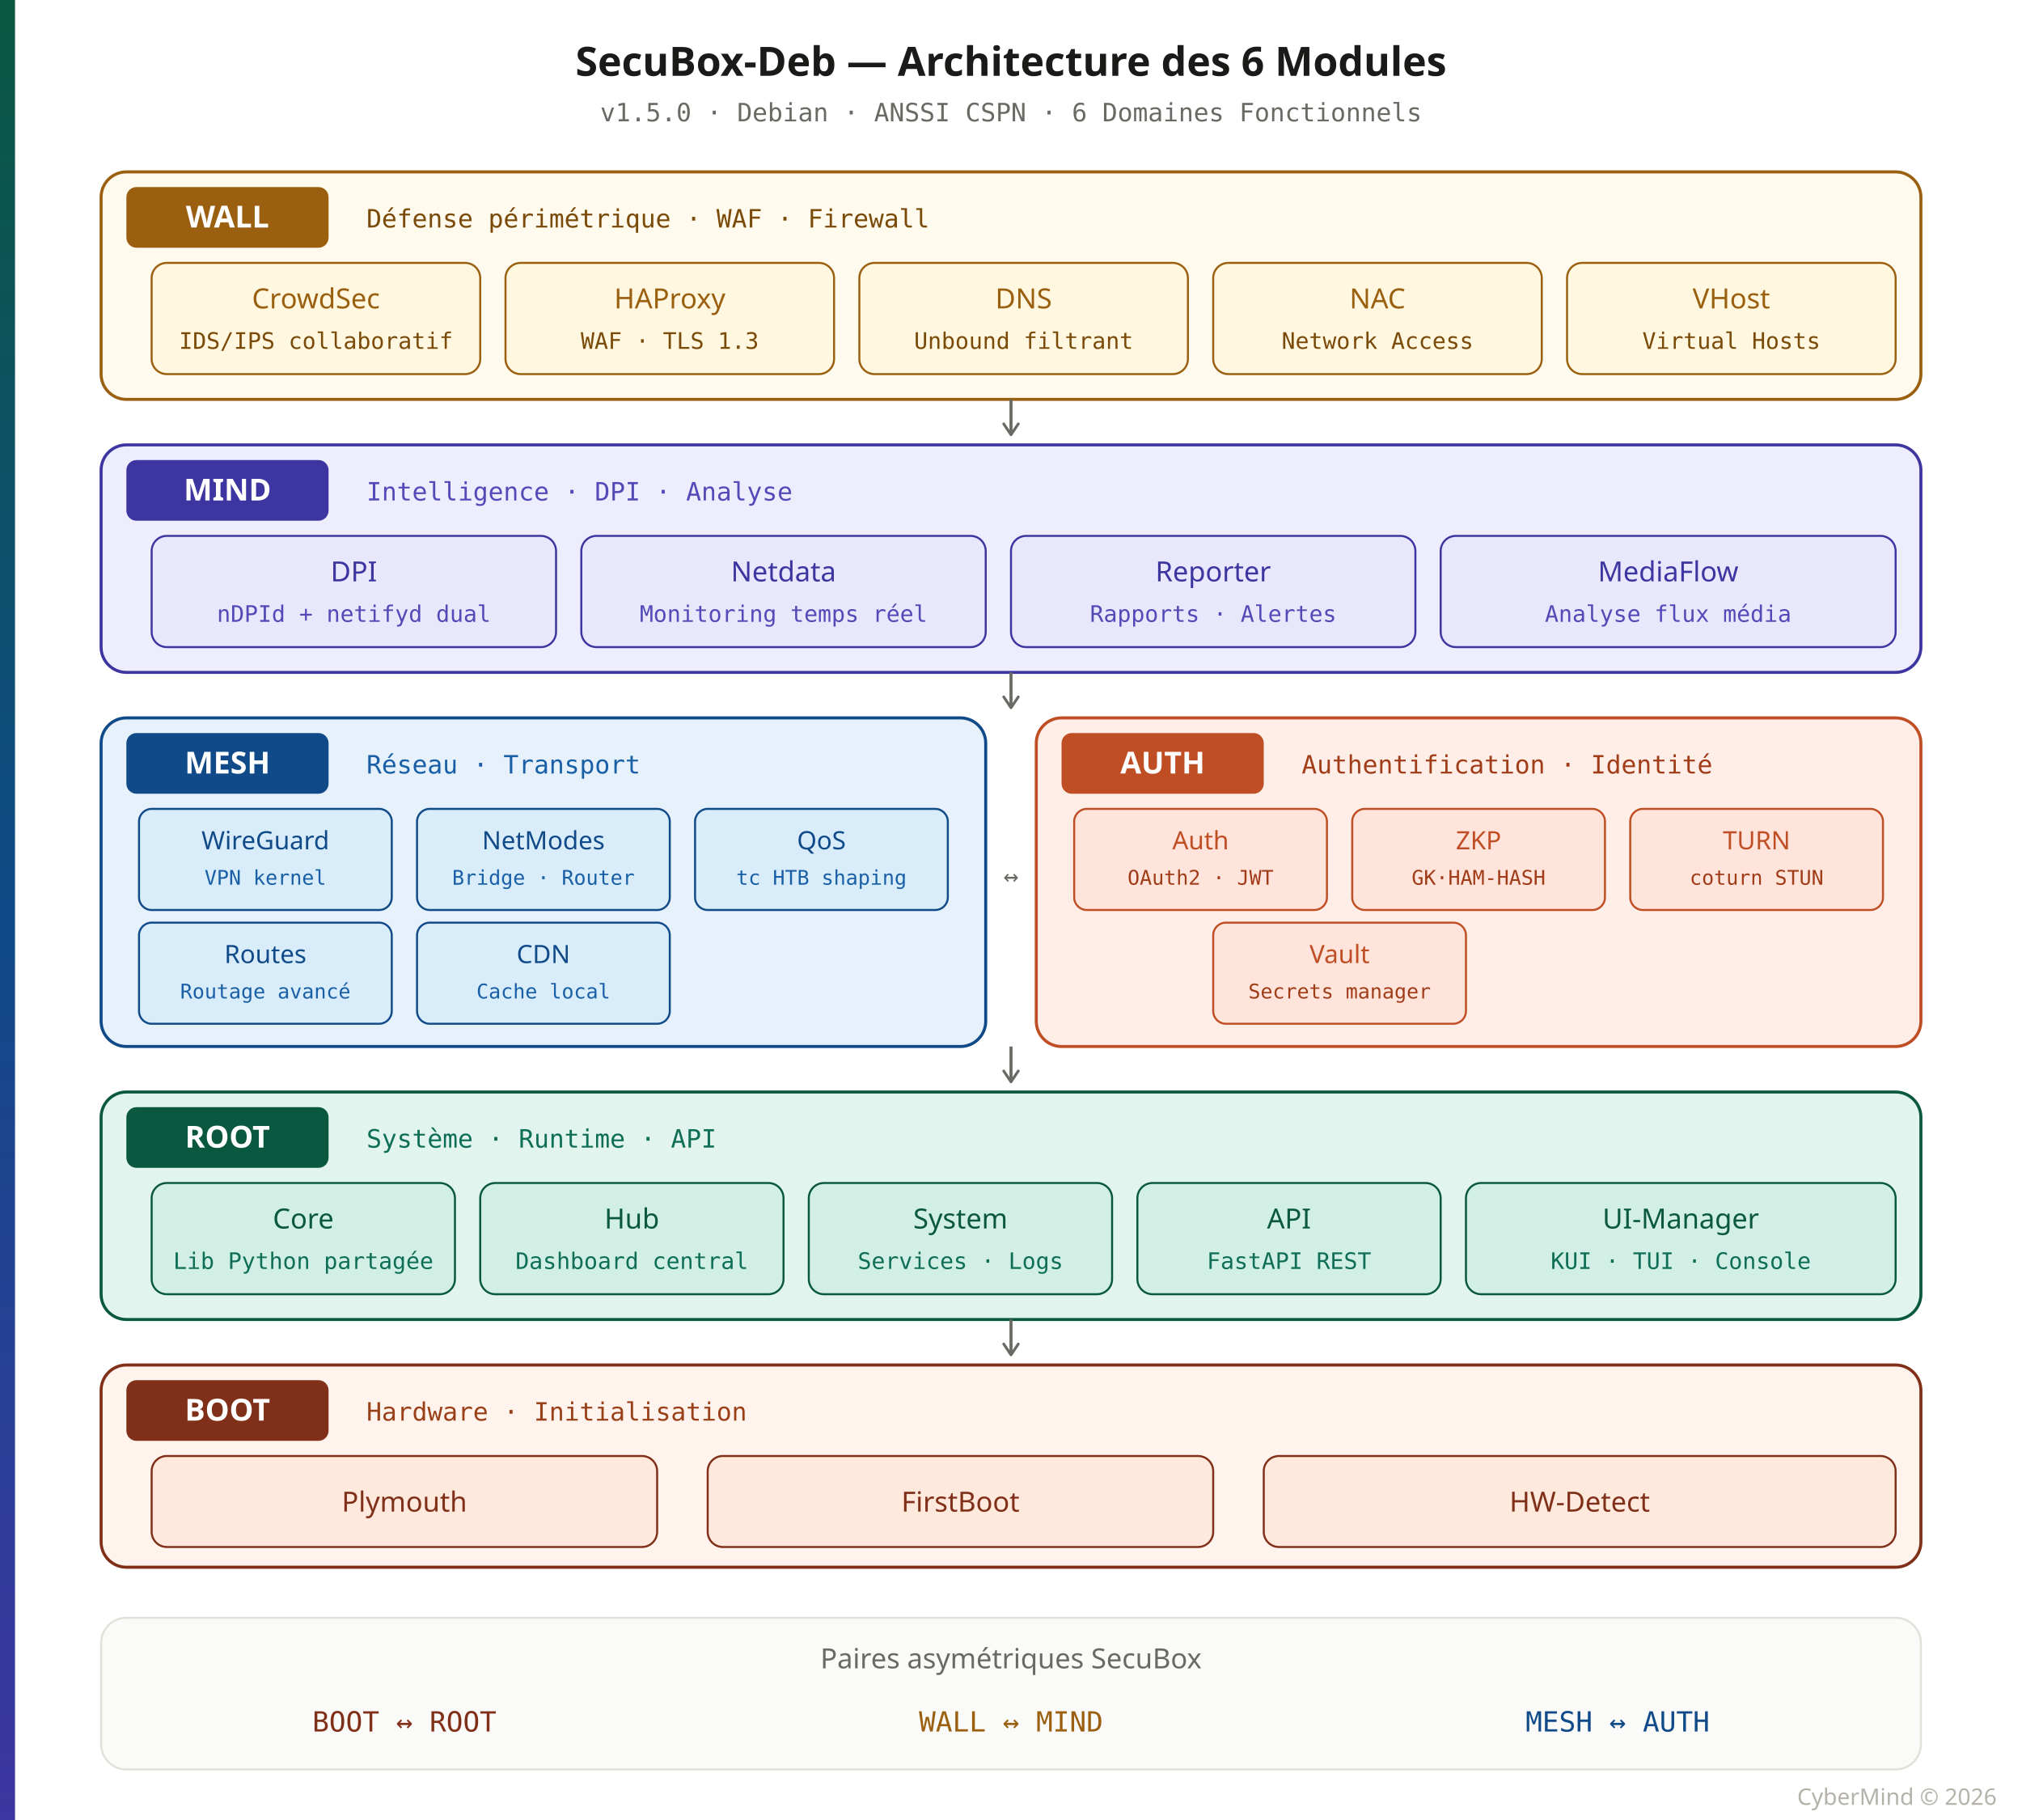
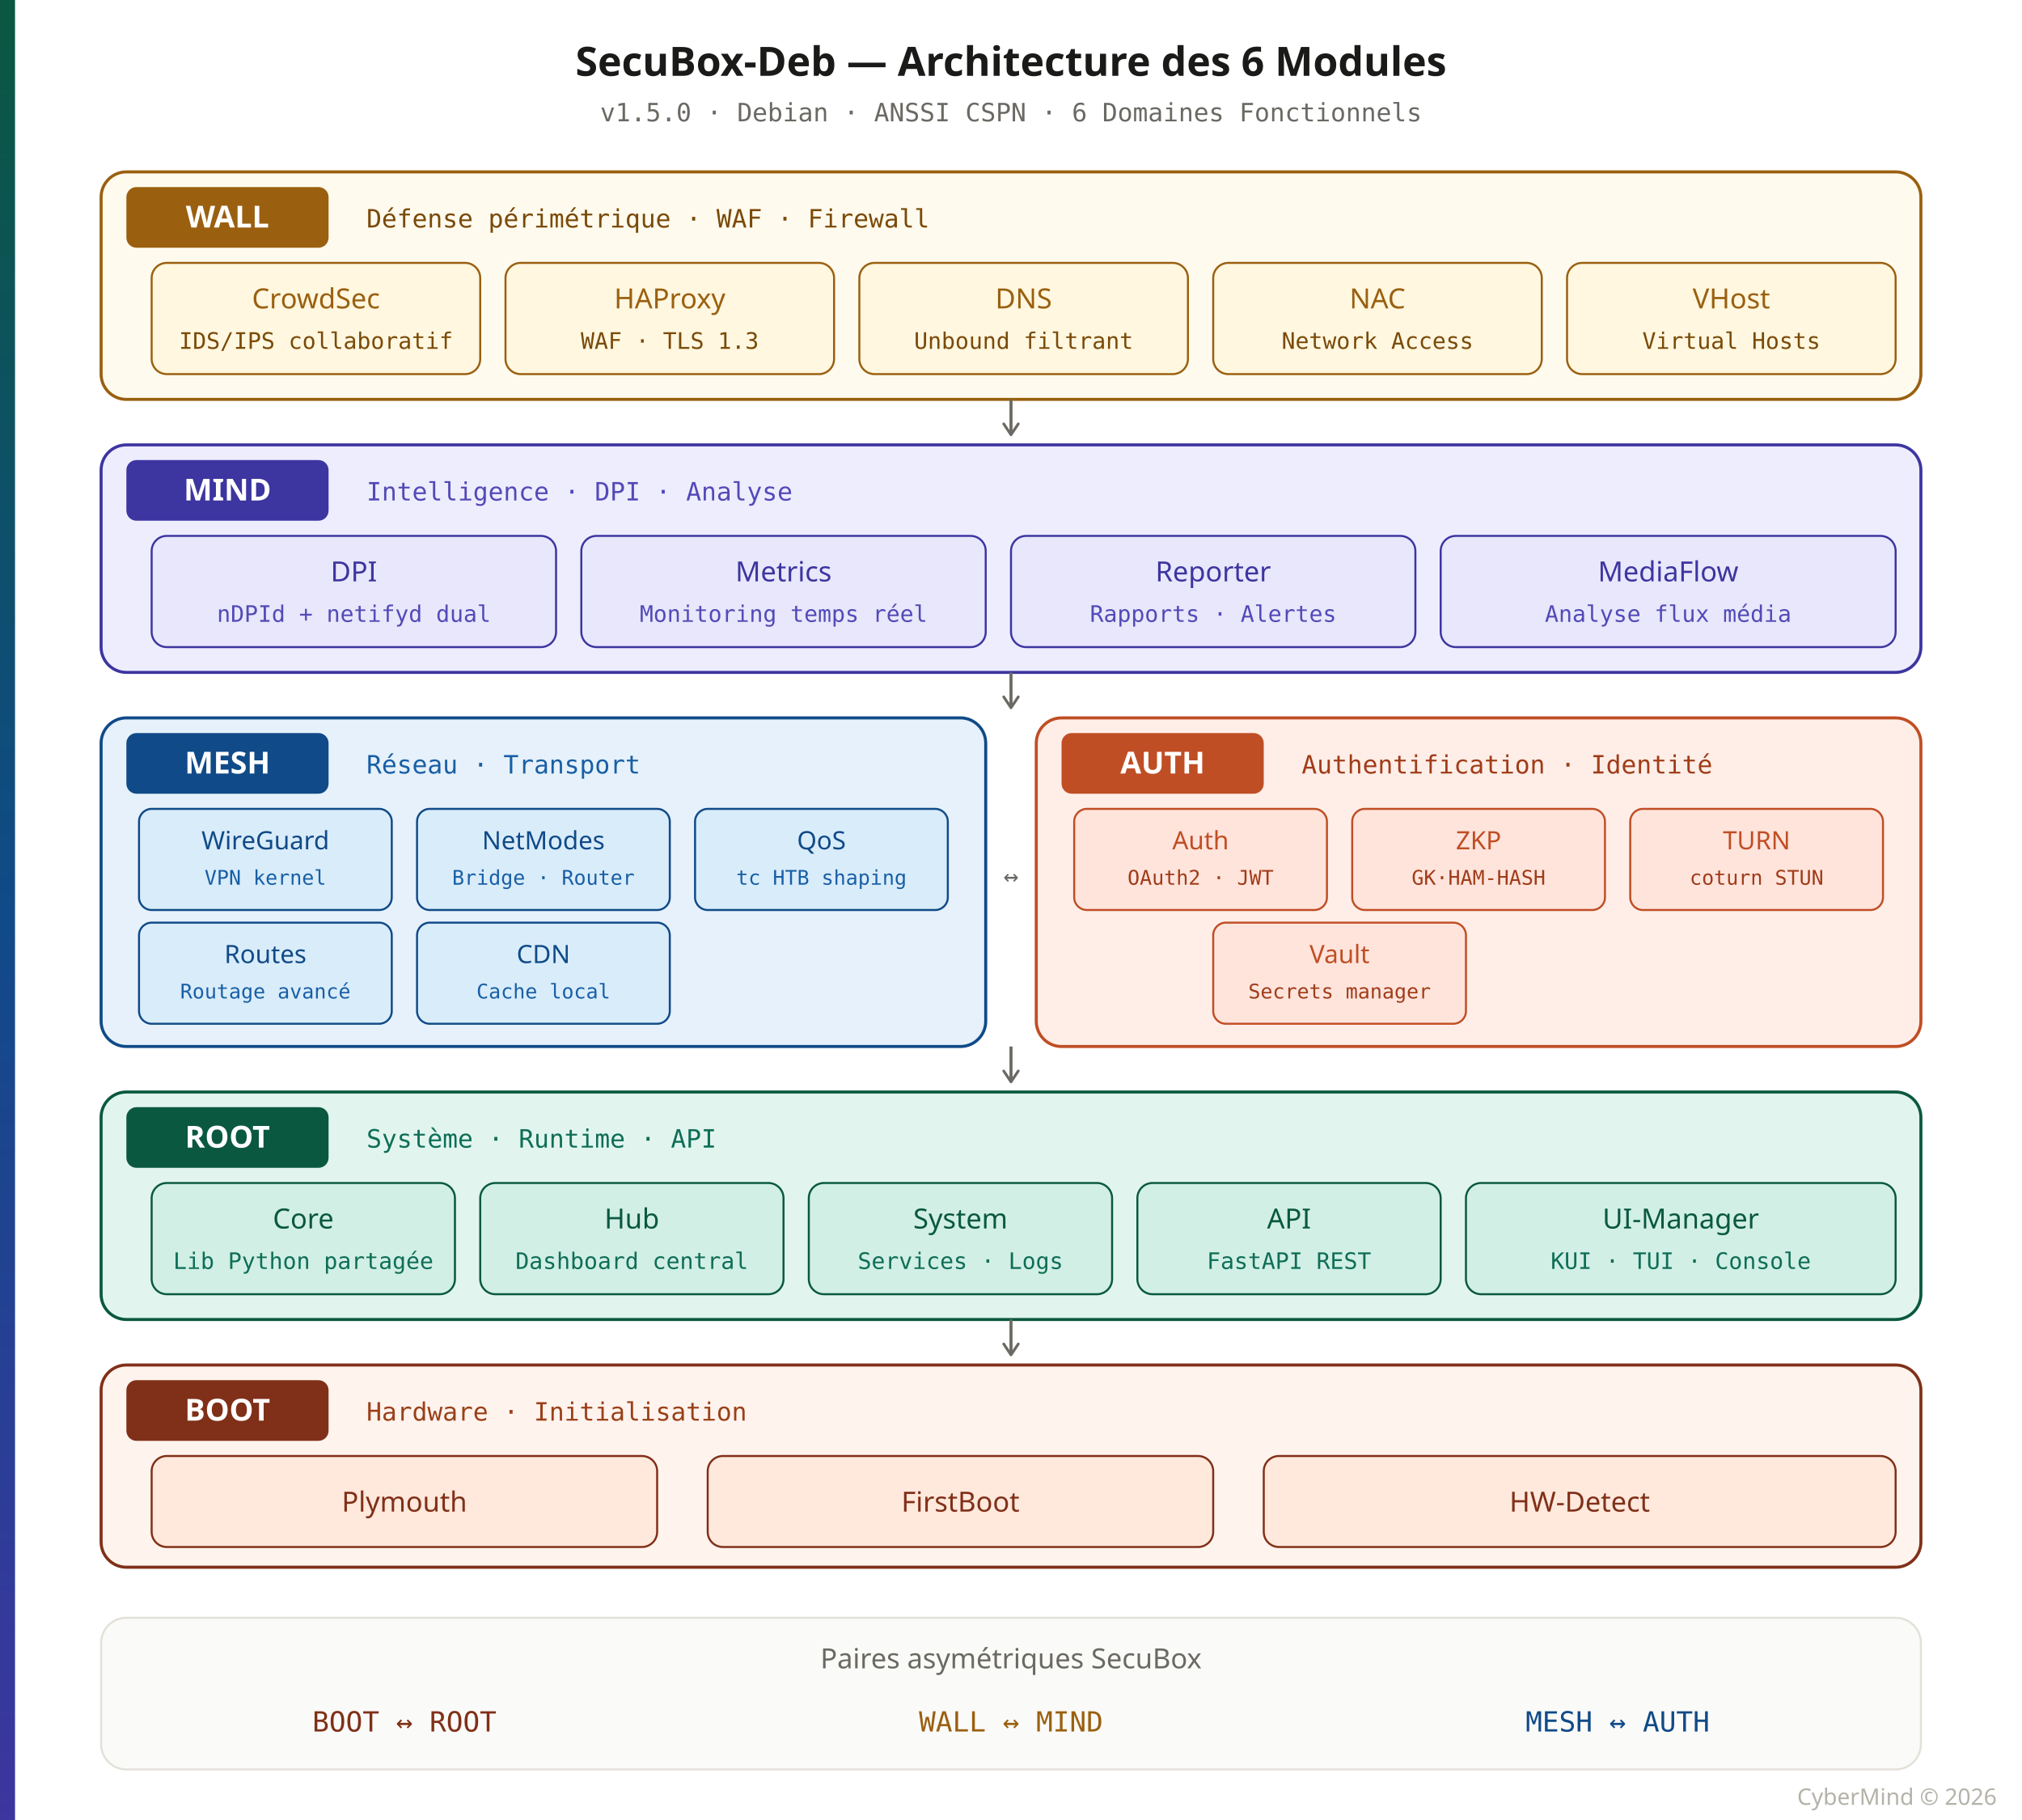
<svg xmlns="http://www.w3.org/2000/svg" width="800" height="720" viewBox="0 0 800 720" style="background:#FFFFFF; font-family: 'Space Grotesk', 'JetBrains Mono', sans-serif;">
  <defs>
    <linearGradient id="lateral" x1="0" y1="0" x2="0" y2="1">
      <stop offset="0%" stop-color="#0A5840" />
      <stop offset="50%" stop-color="#104A88" />
      <stop offset="100%" stop-color="#3D35A0" />
    </linearGradient>
    <marker id="arrow" viewBox="0 0 10 10" refX="8" refY="5" markerWidth="6" markerHeight="6" orient="auto-start-reverse">
      <path d="M2 1L8 5L2 9" fill="none" stroke="#6B6963" stroke-width="1.5" stroke-linecap="round" stroke-linejoin="round" />
    </marker>
  </defs>
  <rect x="0" y="0" width="6" height="720" fill="url(#lateral)" />
  <rect x="6" y="0" width="794" height="720" fill="#FFFFFF" />
  <text x="400" y="30" text-anchor="middle" font-family="'Space Grotesk', sans-serif" font-size="16" font-weight="600" fill="#1A1A18">SecuBox-Deb — Architecture des 6 Modules</text>
  <text x="400" y="48" text-anchor="middle" font-family="'JetBrains Mono', monospace" font-size="10" fill="#6B6963">v1.5.0 · Debian · ANSSI CSPN · 6 Domaines Fonctionnels</text>
  <rect x="40" y="68" width="720" height="90" rx="10" fill="#FFFAEE" stroke="#9A6010" stroke-width="1.2" />
  <rect x="50" y="74" width="80" height="24" rx="4" fill="#9A6010" />
  <text x="90" y="90" text-anchor="middle" fill="#FFFFFF" font-family="'Space Grotesk', sans-serif" font-size="12" font-weight="600">WALL</text>
  <text x="145" y="90" font-family="'JetBrains Mono', monospace" font-size="10" fill="#7A4A08">
    Défense périmétrique · WAF · Firewall</text>
  <rect x="60" y="104" width="130" height="44" rx="6" fill="#FFF7E0" stroke="#9A6010" stroke-width="0.8" />
  <text x="125" y="122" text-anchor="middle" font-family="'Space Grotesk', sans-serif" font-size="11" font-weight="500" fill="#9A6010">CrowdSec</text>
  <text x="125" y="138" text-anchor="middle" font-family="'JetBrains Mono', monospace" font-size="9" fill="#7A4A08">IDS/IPS collaboratif</text>
  <rect x="200" y="104" width="130" height="44" rx="6" fill="#FFF7E0" stroke="#9A6010" stroke-width="0.8" />
  <text x="265" y="122" text-anchor="middle" font-family="'Space Grotesk', sans-serif" font-size="11" font-weight="500" fill="#9A6010">HAProxy</text>
  <text x="265" y="138" text-anchor="middle" font-family="'JetBrains Mono', monospace" font-size="9" fill="#7A4A08">WAF · TLS 1.3</text>
  <rect x="340" y="104" width="130" height="44" rx="6" fill="#FFF7E0" stroke="#9A6010" stroke-width="0.8" />
  <text x="405" y="122" text-anchor="middle" font-family="'Space Grotesk', sans-serif" font-size="11" font-weight="500" fill="#9A6010">DNS</text>
  <text x="405" y="138" text-anchor="middle" font-family="'JetBrains Mono', monospace" font-size="9" fill="#7A4A08">Unbound filtrant</text>
  <rect x="480" y="104" width="130" height="44" rx="6" fill="#FFF7E0" stroke="#9A6010" stroke-width="0.8" />
  <text x="545" y="122" text-anchor="middle" font-family="'Space Grotesk', sans-serif" font-size="11" font-weight="500" fill="#9A6010">NAC</text>
  <text x="545" y="138" text-anchor="middle" font-family="'JetBrains Mono', monospace" font-size="9" fill="#7A4A08">Network Access</text>
  <rect x="620" y="104" width="130" height="44" rx="6" fill="#FFF7E0" stroke="#9A6010" stroke-width="0.8" />
  <text x="685" y="122" text-anchor="middle" font-family="'Space Grotesk', sans-serif" font-size="11" font-weight="500" fill="#9A6010">VHost</text>
  <text x="685" y="138" text-anchor="middle" font-family="'JetBrains Mono', monospace" font-size="9" fill="#7A4A08">Virtual Hosts</text>
  <line x1="400" y1="158" x2="400" y2="172" stroke="#6B6963" stroke-width="1.2" marker-end="url(#arrow)" />
  <rect x="40" y="176" width="720" height="90" rx="10" fill="#EEEDFE" stroke="#3D35A0" stroke-width="1.2" />
  <rect x="50" y="182" width="80" height="24" rx="4" fill="#3D35A0" />
  <text x="90" y="198" text-anchor="middle" fill="#FFFFFF" font-family="'Space Grotesk', sans-serif" font-size="12" font-weight="600">MIND</text>
  <text x="145" y="198" font-family="'JetBrains Mono', monospace" font-size="10" fill="#534AB7">
    Intelligence · DPI · Analyse</text>
  <rect x="60" y="212" width="160" height="44" rx="6" fill="#E8E7FB" stroke="#3D35A0" stroke-width="0.8" />
  <text x="140" y="230" text-anchor="middle" font-family="'Space Grotesk', sans-serif" font-size="11" font-weight="500" fill="#3D35A0">DPI</text>
  <text x="140" y="246" text-anchor="middle" font-family="'JetBrains Mono', monospace" font-size="9" fill="#534AB7">nDPId + netifyd dual</text>
  <rect x="230" y="212" width="160" height="44" rx="6" fill="#E8E7FB" stroke="#3D35A0" stroke-width="0.8" />
-   <text x="310" y="230" text-anchor="middle" font-family="'Space Grotesk', sans-serif" font-size="11" font-weight="500" fill="#3D35A0">Netdata</text>
+   <text x="310" y="230" text-anchor="middle" font-family="'Space Grotesk', sans-serif" font-size="11" font-weight="500" fill="#3D35A0">Metrics</text>
  <text x="310" y="246" text-anchor="middle" font-family="'JetBrains Mono', monospace" font-size="9" fill="#534AB7">Monitoring temps réel</text>
  <rect x="400" y="212" width="160" height="44" rx="6" fill="#E8E7FB" stroke="#3D35A0" stroke-width="0.8" />
  <text x="480" y="230" text-anchor="middle" font-family="'Space Grotesk', sans-serif" font-size="11" font-weight="500" fill="#3D35A0">Reporter</text>
  <text x="480" y="246" text-anchor="middle" font-family="'JetBrains Mono', monospace" font-size="9" fill="#534AB7">Rapports · Alertes</text>
  <rect x="570" y="212" width="180" height="44" rx="6" fill="#E8E7FB" stroke="#3D35A0" stroke-width="0.8" />
  <text x="660" y="230" text-anchor="middle" font-family="'Space Grotesk', sans-serif" font-size="11" font-weight="500" fill="#3D35A0">MediaFlow</text>
  <text x="660" y="246" text-anchor="middle" font-family="'JetBrains Mono', monospace" font-size="9" fill="#534AB7">Analyse flux média</text>
  <line x1="400" y1="266" x2="400" y2="280" stroke="#6B6963" stroke-width="1.2" marker-end="url(#arrow)" />
  <rect x="40" y="284" width="350" height="130" rx="10" fill="#E6F1FB" stroke="#104A88" stroke-width="1.2" />
  <rect x="50" y="290" width="80" height="24" rx="4" fill="#104A88" />
  <text x="90" y="306" text-anchor="middle" fill="#FFFFFF" font-family="'Space Grotesk', sans-serif" font-size="12" font-weight="600">MESH</text>
  <text x="145" y="306" font-family="'JetBrains Mono', monospace" font-size="10" fill="#185FA5">
    Réseau · Transport</text>
  <rect x="55" y="320" width="100" height="40" rx="5" fill="#D9ECFA" stroke="#104A88" stroke-width="0.8" />
  <text x="105" y="336" text-anchor="middle" font-family="'Space Grotesk', sans-serif" font-size="10" font-weight="500" fill="#104A88">WireGuard</text>
  <text x="105" y="350" text-anchor="middle" font-family="'JetBrains Mono', monospace" font-size="8" fill="#185FA5">VPN kernel</text>
  <rect x="165" y="320" width="100" height="40" rx="5" fill="#D9ECFA" stroke="#104A88" stroke-width="0.8" />
  <text x="215" y="336" text-anchor="middle" font-family="'Space Grotesk', sans-serif" font-size="10" font-weight="500" fill="#104A88">NetModes</text>
  <text x="215" y="350" text-anchor="middle" font-family="'JetBrains Mono', monospace" font-size="8" fill="#185FA5">Bridge · Router</text>
  <rect x="275" y="320" width="100" height="40" rx="5" fill="#D9ECFA" stroke="#104A88" stroke-width="0.8" />
  <text x="325" y="336" text-anchor="middle" font-family="'Space Grotesk', sans-serif" font-size="10" font-weight="500" fill="#104A88">QoS</text>
  <text x="325" y="350" text-anchor="middle" font-family="'JetBrains Mono', monospace" font-size="8" fill="#185FA5">tc HTB shaping</text>
  <rect x="55" y="365" width="100" height="40" rx="5" fill="#D9ECFA" stroke="#104A88" stroke-width="0.8" />
  <text x="105" y="381" text-anchor="middle" font-family="'Space Grotesk', sans-serif" font-size="10" font-weight="500" fill="#104A88">Routes</text>
  <text x="105" y="395" text-anchor="middle" font-family="'JetBrains Mono', monospace" font-size="8" fill="#185FA5">Routage avancé</text>
  <rect x="165" y="365" width="100" height="40" rx="5" fill="#D9ECFA" stroke="#104A88" stroke-width="0.8" />
  <text x="215" y="381" text-anchor="middle" font-family="'Space Grotesk', sans-serif" font-size="10" font-weight="500" fill="#104A88">CDN</text>
  <text x="215" y="395" text-anchor="middle" font-family="'JetBrains Mono', monospace" font-size="8" fill="#185FA5">Cache local</text>
  <rect x="410" y="284" width="350" height="130" rx="10" fill="#FFEEE8" stroke="#C04E24" stroke-width="1.2" />
  <rect x="420" y="290" width="80" height="24" rx="4" fill="#C04E24" />
  <text x="460" y="306" text-anchor="middle" fill="#FFFFFF" font-family="'Space Grotesk', sans-serif" font-size="12" font-weight="600">AUTH</text>
  <text x="515" y="306" font-family="'JetBrains Mono', monospace" font-size="10" fill="#A03C18">
    Authentification · Identité</text>
  <rect x="425" y="320" width="100" height="40" rx="5" fill="#FFE4DC" stroke="#C04E24" stroke-width="0.8" />
  <text x="475" y="336" text-anchor="middle" font-family="'Space Grotesk', sans-serif" font-size="10" font-weight="500" fill="#C04E24">Auth</text>
  <text x="475" y="350" text-anchor="middle" font-family="'JetBrains Mono', monospace" font-size="8" fill="#A03C18">OAuth2 · JWT</text>
  <rect x="535" y="320" width="100" height="40" rx="5" fill="#FFE4DC" stroke="#C04E24" stroke-width="0.8" />
  <text x="585" y="336" text-anchor="middle" font-family="'Space Grotesk', sans-serif" font-size="10" font-weight="500" fill="#C04E24">ZKP</text>
  <text x="585" y="350" text-anchor="middle" font-family="'JetBrains Mono', monospace" font-size="8" fill="#A03C18">GK·HAM-HASH</text>
  <rect x="645" y="320" width="100" height="40" rx="5" fill="#FFE4DC" stroke="#C04E24" stroke-width="0.8" />
  <text x="695" y="336" text-anchor="middle" font-family="'Space Grotesk', sans-serif" font-size="10" font-weight="500" fill="#C04E24">TURN</text>
  <text x="695" y="350" text-anchor="middle" font-family="'JetBrains Mono', monospace" font-size="8" fill="#A03C18">coturn STUN</text>
  <rect x="480" y="365" width="100" height="40" rx="5" fill="#FFE4DC" stroke="#C04E24" stroke-width="0.8" />
  <text x="530" y="381" text-anchor="middle" font-family="'Space Grotesk', sans-serif" font-size="10" font-weight="500" fill="#C04E24">Vault</text>
  <text x="530" y="395" text-anchor="middle" font-family="'JetBrains Mono', monospace" font-size="8" fill="#A03C18">Secrets manager</text>
  <text x="400" y="350" text-anchor="middle" font-family="'JetBrains Mono', monospace" font-size="10" fill="#6B6963">↔</text>
  <line x1="400" y1="414" x2="400" y2="428" stroke="#6B6963" stroke-width="1.2" marker-end="url(#arrow)" />
  <rect x="40" y="432" width="720" height="90" rx="10" fill="#E1F5EE" stroke="#0A5840" stroke-width="1.2" />
  <rect x="50" y="438" width="80" height="24" rx="4" fill="#0A5840" />
  <text x="90" y="454" text-anchor="middle" fill="#FFFFFF" font-family="'Space Grotesk', sans-serif" font-size="12" font-weight="600">ROOT</text>
  <text x="145" y="454" font-family="'JetBrains Mono', monospace" font-size="10" fill="#0F6E56">
    Système · Runtime · API</text>
  <rect x="60" y="468" width="120" height="44" rx="6" fill="#D1EFE5" stroke="#0A5840" stroke-width="0.8" />
  <text x="120" y="486" text-anchor="middle" font-family="'Space Grotesk', sans-serif" font-size="11" font-weight="500" fill="#0A5840">Core</text>
  <text x="120" y="502" text-anchor="middle" font-family="'JetBrains Mono', monospace" font-size="9" fill="#0F6E56">Lib Python partagée</text>
  <rect x="190" y="468" width="120" height="44" rx="6" fill="#D1EFE5" stroke="#0A5840" stroke-width="0.8" />
  <text x="250" y="486" text-anchor="middle" font-family="'Space Grotesk', sans-serif" font-size="11" font-weight="500" fill="#0A5840">Hub</text>
  <text x="250" y="502" text-anchor="middle" font-family="'JetBrains Mono', monospace" font-size="9" fill="#0F6E56">Dashboard central</text>
  <rect x="320" y="468" width="120" height="44" rx="6" fill="#D1EFE5" stroke="#0A5840" stroke-width="0.8" />
  <text x="380" y="486" text-anchor="middle" font-family="'Space Grotesk', sans-serif" font-size="11" font-weight="500" fill="#0A5840">System</text>
  <text x="380" y="502" text-anchor="middle" font-family="'JetBrains Mono', monospace" font-size="9" fill="#0F6E56">Services · Logs</text>
  <rect x="450" y="468" width="120" height="44" rx="6" fill="#D1EFE5" stroke="#0A5840" stroke-width="0.8" />
  <text x="510" y="486" text-anchor="middle" font-family="'Space Grotesk', sans-serif" font-size="11" font-weight="500" fill="#0A5840">API</text>
  <text x="510" y="502" text-anchor="middle" font-family="'JetBrains Mono', monospace" font-size="9" fill="#0F6E56">FastAPI REST</text>
  <rect x="580" y="468" width="170" height="44" rx="6" fill="#D1EFE5" stroke="#0A5840" stroke-width="0.8" />
  <text x="665" y="486" text-anchor="middle" font-family="'Space Grotesk', sans-serif" font-size="11" font-weight="500" fill="#0A5840">UI-Manager</text>
  <text x="665" y="502" text-anchor="middle" font-family="'JetBrains Mono', monospace" font-size="9" fill="#0F6E56">KUI · TUI · Console</text>
  <line x1="400" y1="522" x2="400" y2="536" stroke="#6B6963" stroke-width="1.2" marker-end="url(#arrow)" />
  <rect x="40" y="540" width="720" height="80" rx="10" fill="#FFF3EE" stroke="#803018" stroke-width="1.2" />
  <rect x="50" y="546" width="80" height="24" rx="4" fill="#803018" />
  <text x="90" y="562" text-anchor="middle" fill="#FFFFFF" font-family="'Space Grotesk', sans-serif" font-size="12" font-weight="600">BOOT</text>
  <text x="145" y="562" font-family="'JetBrains Mono', monospace" font-size="10" fill="#9A4018">
    Hardware · Initialisation</text>
  <rect x="60" y="576" width="200" height="36" rx="6" fill="#FFE8DC" stroke="#803018" stroke-width="0.8" />
  <text x="160" y="598" text-anchor="middle" font-family="'Space Grotesk', sans-serif" font-size="11" font-weight="500" fill="#803018">Plymouth</text>
  <rect x="280" y="576" width="200" height="36" rx="6" fill="#FFE8DC" stroke="#803018" stroke-width="0.8" />
  <text x="380" y="598" text-anchor="middle" font-family="'Space Grotesk', sans-serif" font-size="11" font-weight="500" fill="#803018">FirstBoot</text>
  <rect x="500" y="576" width="250" height="36" rx="6" fill="#FFE8DC" stroke="#803018" stroke-width="0.8" />
  <text x="625" y="598" text-anchor="middle" font-family="'Space Grotesk', sans-serif" font-size="11" font-weight="500" fill="#803018">HW-Detect</text>
  <rect x="40" y="640" width="720" height="60" rx="10" fill="#FAFAF8" stroke="#E2E0D8" stroke-width="0.8" />
  <text x="400" y="660" text-anchor="middle" font-family="'Space Grotesk', sans-serif" font-size="11" font-weight="500" fill="#6B6963">Paires asymétriques SecuBox</text>
  <text x="160" y="685" text-anchor="middle" font-family="'JetBrains Mono', monospace" font-size="11" fill="#803018">BOOT ↔ ROOT</text>
  <text x="400" y="685" text-anchor="middle" font-family="'JetBrains Mono', monospace" font-size="11" fill="#9A6010">WALL ↔ MIND</text>
  <text x="640" y="685" text-anchor="middle" font-family="'JetBrains Mono', monospace" font-size="11" fill="#104A88">MESH ↔ AUTH</text>
  <text x="790" y="714" text-anchor="end" font-family="'Space Grotesk', sans-serif" font-size="9" fill="#B4B2A9">CyberMind © 2026</text>
</svg>
